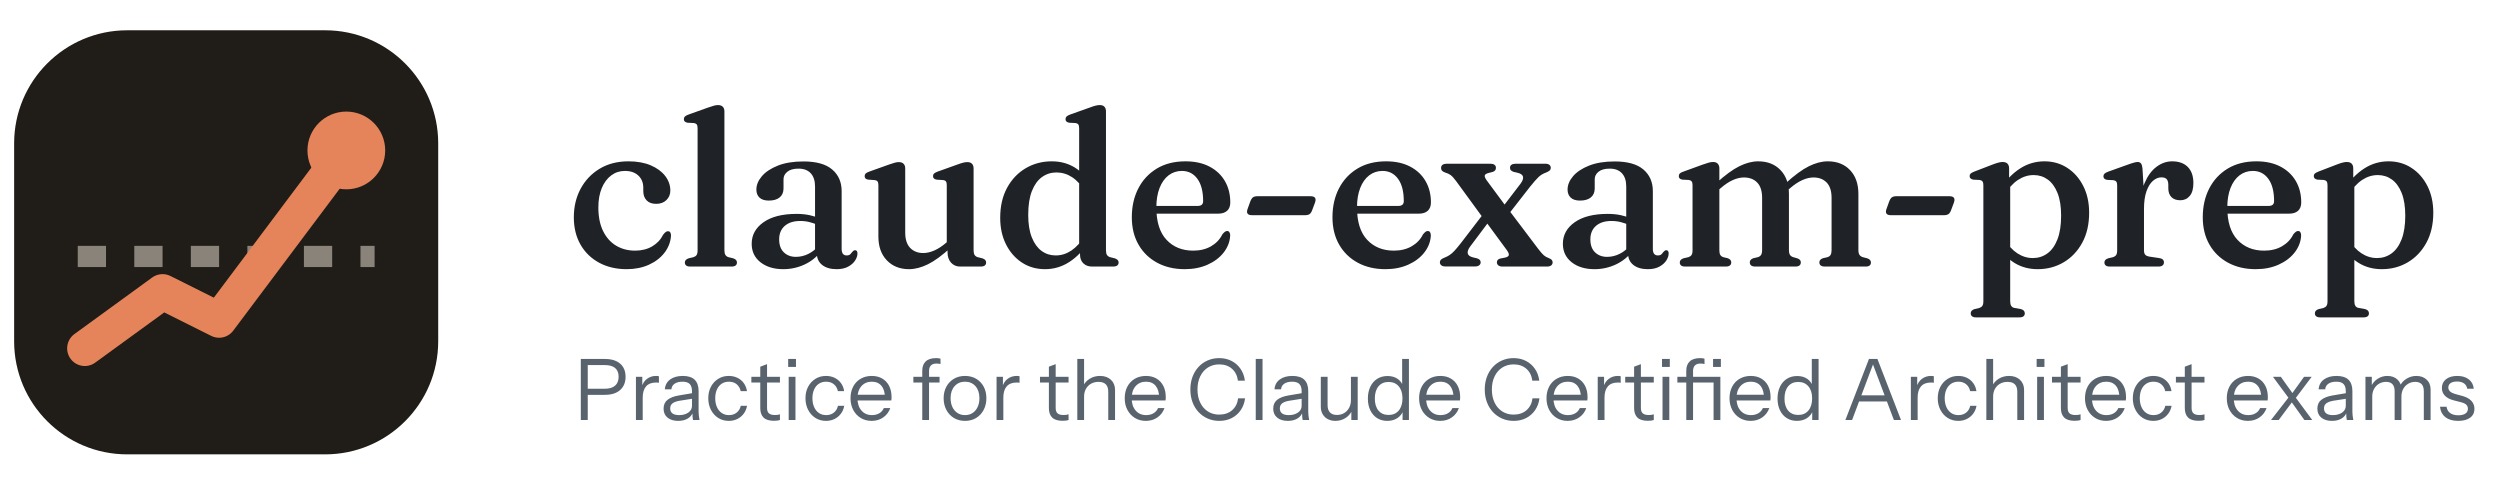
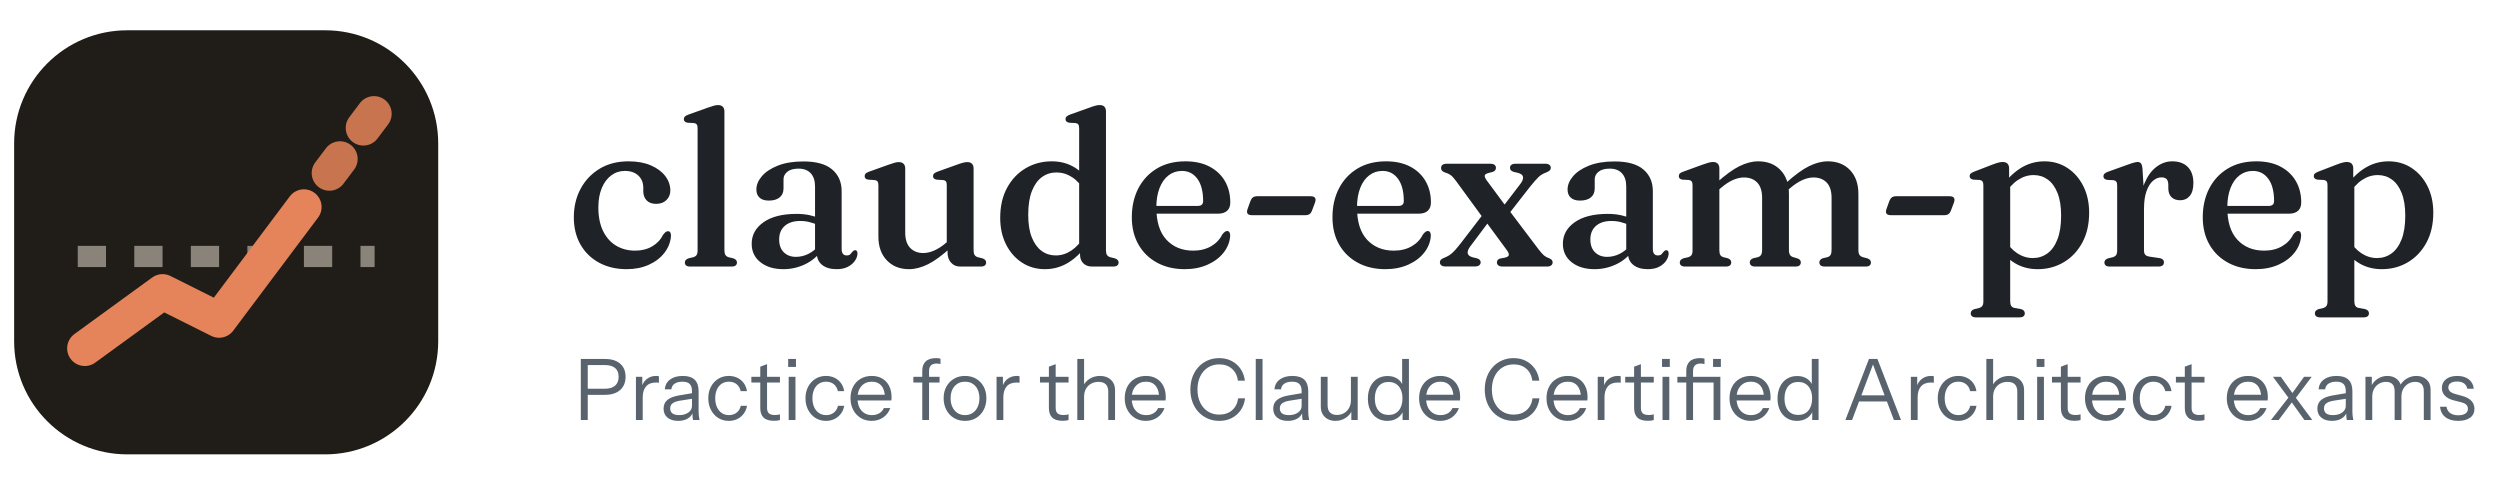
<svg xmlns="http://www.w3.org/2000/svg" width="619" height="120" viewBox="0 0 619 120" role="img" aria-label="claude-exam-prep">
  <g transform="translate(0 4) scale(1.75)">
    <rect x="2" y="2" width="60" height="60" rx="16" fill="#201C17" />
    <path d="M11 34 H53" stroke="#F2EBDF" stroke-opacity=".5" stroke-width="3" stroke-dasharray="4 4" />
-     <path d="M12 47 L23 39 L31 43 L49 19" fill="none" stroke="#E5845A" stroke-width="5" stroke-linecap="round" stroke-linejoin="round" />
-     <circle cx="49" cy="19" r="5.5" fill="#E5845A" />
+     <path d="M12 47 L23 39 L31 43 L43 27" fill="none" stroke="#E5845A" stroke-width="5" stroke-linecap="round" stroke-linejoin="round" />
+     <path d="M46.6 22.2 L53 13.7" fill="none" stroke="#E5845A" stroke-width="5" stroke-linecap="round" stroke-dasharray="2.5 5.5" stroke-opacity=".85" />
  </g>
  <path fill="#1F2328" d="M165.974 47.181Q165.974 48.585 165.015 49.53Q164.057 50.475 162.464 50.475Q160.925 50.475 160.101 49.611Q159.278 48.747 159.278 47.343V46.506Q159.278 44.616 158.049 43.468Q156.821 42.321 154.715 42.321Q152.825 42.321 151.34 43.428Q149.855 44.535 149.005 46.56Q148.154 48.585 148.154 51.366Q148.154 54.822 149.328 57.212Q150.503 59.601 152.555 60.829Q154.607 62.058 157.253 62.058Q159.683 62.058 161.492 60.992Q163.301 59.925 164.192 58.116Q164.597 57.603 164.853 57.428Q165.11 57.252 165.407 57.252Q165.812 57.252 165.988 57.603Q166.163 57.954 166.136 58.413Q165.974 60.681 164.543 62.557Q163.112 64.434 160.682 65.541Q158.252 66.648 155.147 66.648Q151.313 66.648 148.356 65.055Q145.4 63.462 143.74 60.573Q142.079 57.684 142.079 53.796Q142.079 49.881 143.753 46.749Q145.427 43.617 148.464 41.781Q151.502 39.945 155.606 39.945Q158.819 39.945 161.141 40.944Q163.463 41.943 164.719 43.59Q165.974 45.237 165.974 47.181Z M179.366 27.579V61.977Q179.366 62.76 179.623 63.138Q179.879 63.516 180.365 63.678L181.499 63.948Q182.012 64.11 182.242 64.367Q182.471 64.623 182.471 65.001Q182.471 65.46 182.147 65.73Q181.823 66.0 181.121 66.0H170.915Q170.213 66.0 169.889 65.73Q169.565 65.46 169.565 65.001Q169.565 64.623 169.808 64.367Q170.051 64.11 170.537 63.948L171.698 63.678Q172.211 63.516 172.467 63.151Q172.724 62.787 172.724 62.004V31.764Q172.724 31.116 172.522 30.832Q172.319 30.549 171.833 30.468L170.213 30.387Q169.727 30.279 169.524 30.063Q169.322 29.847 169.322 29.496Q169.322 29.118 169.565 28.861Q169.808 28.605 170.483 28.362L175.235 26.661Q176.207 26.31 176.774 26.162Q177.341 26.013 177.773 26.013Q178.556 26.013 178.961 26.431Q179.366 26.85 179.366 27.579Z M202.235 62.625V62.085L201.803 61.95V46.182Q201.803 44.049 200.737 42.901Q199.67 41.754 197.726 41.754Q195.89 41.754 194.945 42.523Q194.0 43.293 194.0 44.373V46.641Q194.0 48.099 193.041 48.882Q192.083 49.665 190.355 49.665Q188.843 49.665 188.06 48.936Q187.277 48.207 187.277 46.938Q187.277 45.237 188.627 43.644Q189.977 42.051 192.582 41.011Q195.188 39.972 198.941 39.972Q203.72 39.972 206.055 41.97Q208.391 43.968 208.391 47.316V61.653Q208.391 62.463 208.715 62.855Q209.039 63.246 209.606 63.246Q210.254 63.246 210.537 62.949Q210.821 62.652 211.037 62.355Q211.199 62.193 211.348 62.072Q211.496 61.95 211.712 61.95Q212.009 61.95 212.158 62.166Q212.306 62.382 212.306 62.76Q212.306 63.597 211.726 64.502Q211.145 65.406 209.998 66.027Q208.85 66.648 207.149 66.648Q204.881 66.648 203.558 65.595Q202.235 64.542 202.235 62.625ZM186.116 60.357Q186.116 57.09 189.046 55.025Q191.975 52.959 197.213 52.959Q199.022 52.959 200.493 53.283Q201.965 53.607 203.072 54.12L202.559 55.713Q201.533 55.281 200.466 54.998Q199.4 54.714 198.131 54.714Q195.701 54.714 194.31 55.929Q192.92 57.144 192.92 59.277Q192.92 61.356 194.081 62.477Q195.242 63.597 197.051 63.597Q198.671 63.597 200.169 62.855Q201.668 62.112 202.721 60.762L203.315 62.166Q201.749 64.299 199.251 65.474Q196.754 66.648 193.946 66.648Q190.463 66.648 188.29 64.933Q186.116 63.219 186.116 60.357Z M234.608 62.49V60.951L234.419 60.816V45.858Q234.419 45.21 234.216 44.927Q234.014 44.643 233.555 44.589L231.908 44.481Q231.449 44.4 231.233 44.184Q231.017 43.968 231.017 43.617Q231.017 43.212 231.274 42.969Q231.53 42.726 232.178 42.483L236.93 40.782Q237.875 40.431 238.456 40.282Q239.036 40.134 239.522 40.134Q240.278 40.134 240.669 40.553Q241.061 40.971 241.061 41.7V61.977Q241.061 62.76 241.317 63.138Q241.574 63.516 242.087 63.678L243.194 63.948Q243.707 64.11 243.936 64.367Q244.166 64.623 244.166 65.001Q244.166 65.46 243.842 65.73Q243.518 66.0 242.816 66.0H237.713Q236.363 66.0 235.486 65.041Q234.608 64.083 234.608 62.49ZM217.49 58.575V45.858Q217.49 45.21 217.274 44.927Q217.058 44.643 216.599 44.589L214.979 44.481Q214.493 44.4 214.291 44.184Q214.088 43.968 214.088 43.617Q214.088 43.212 214.331 42.969Q214.574 42.726 215.249 42.483L220.001 40.782Q220.973 40.431 221.54 40.282Q222.107 40.134 222.512 40.134Q223.322 40.134 223.727 40.553Q224.132 40.971 224.132 41.7V57.576Q224.132 60.114 225.361 61.383Q226.589 62.652 228.614 62.652Q229.883 62.652 231.341 62.017Q232.799 61.383 234.392 60.006L235.499 59.034L236.66 60.195L235.526 61.194Q232.232 64.218 229.762 65.433Q227.291 66.648 225.077 66.648Q221.675 66.648 219.583 64.461Q217.49 62.274 217.49 58.575Z M267.413 61.545 267.197 61.383V31.764Q267.197 31.116 266.995 30.832Q266.792 30.549 266.333 30.468L264.713 30.387Q264.227 30.279 264.024 30.063Q263.822 29.847 263.822 29.496Q263.822 29.118 264.065 28.861Q264.308 28.605 264.956 28.362L269.735 26.661Q270.653 26.31 271.233 26.162Q271.814 26.013 272.3 26.013Q273.083 26.013 273.461 26.431Q273.839 26.85 273.839 27.579V61.977Q273.839 62.76 274.096 63.138Q274.352 63.516 274.865 63.678L275.972 63.948Q276.485 64.11 276.728 64.367Q276.971 64.623 276.971 65.001Q276.971 65.46 276.634 65.73Q276.296 66.0 275.594 66.0H270.383Q269.06 66.0 268.236 65.203Q267.413 64.407 267.413 63.03ZM247.649 53.931Q247.649 49.638 249.35 46.506Q251.051 43.374 253.953 41.659Q256.856 39.945 260.42 39.945Q263.633 39.945 266.13 41.484Q268.628 43.023 270.194 45.912L268.601 47.37Q267.251 45.048 265.455 43.873Q263.66 42.699 261.581 42.699Q259.583 42.699 258.003 43.833Q256.424 44.967 255.506 47.289Q254.588 49.611 254.588 53.202Q254.588 56.55 255.479 58.778Q256.37 61.005 257.895 62.126Q259.421 63.246 261.392 63.246Q263.471 63.246 265.293 62.017Q267.116 60.789 268.628 58.332L269.681 59.79Q267.575 63.03 264.808 64.839Q262.04 66.648 258.746 66.648Q255.533 66.648 253.035 65.014Q250.538 63.381 249.093 60.519Q247.649 57.657 247.649 53.931Z M304.619 50.124Q304.619 51.474 303.836 52.19Q303.053 52.905 301.595 52.905H284.531V50.988H296.546Q297.896 50.988 297.896 49.8Q297.896 46.209 296.465 44.265Q295.034 42.321 292.631 42.321Q290.768 42.321 289.337 43.414Q287.906 44.508 287.11 46.546Q286.313 48.585 286.313 51.366Q286.313 56.685 288.824 59.371Q291.335 62.058 295.439 62.058Q297.977 62.058 299.854 60.978Q301.73 59.898 302.648 58.035Q303.053 57.549 303.31 57.373Q303.566 57.198 303.863 57.198Q304.241 57.198 304.43 57.549Q304.619 57.9 304.592 58.386Q304.457 60.627 302.986 62.517Q301.514 64.407 299.017 65.528Q296.519 66.648 293.333 66.648Q289.472 66.648 286.516 65.055Q283.559 63.462 281.899 60.573Q280.238 57.684 280.238 53.796Q280.238 49.773 281.845 46.654Q283.451 43.536 286.421 41.74Q289.391 39.945 293.522 39.945Q296.978 39.945 299.462 41.241Q301.946 42.537 303.283 44.832Q304.619 47.127 304.619 50.124Z M324.491 48.585Q326.192 48.585 325.571 50.232L324.923 51.96Q324.653 52.743 324.248 53.013Q323.843 53.283 323.141 53.283H310.019Q308.291 53.283 308.939 51.636L309.56 49.908Q309.857 49.125 310.248 48.855Q310.64 48.585 311.342 48.585Z M354.299 50.124Q354.299 51.474 353.516 52.19Q352.733 52.905 351.275 52.905H334.211V50.988H346.226Q347.576 50.988 347.576 49.8Q347.576 46.209 346.145 44.265Q344.714 42.321 342.311 42.321Q340.448 42.321 339.017 43.414Q337.586 44.508 336.789 46.546Q335.993 48.585 335.993 51.366Q335.993 56.685 338.504 59.371Q341.015 62.058 345.119 62.058Q347.657 62.058 349.534 60.978Q351.41 59.898 352.328 58.035Q352.733 57.549 352.99 57.373Q353.246 57.198 353.543 57.198Q353.921 57.198 354.11 57.549Q354.299 57.9 354.272 58.386Q354.137 60.627 352.665 62.517Q351.194 64.407 348.696 65.528Q346.199 66.648 343.013 66.648Q339.152 66.648 336.195 65.055Q333.239 63.462 331.578 60.573Q329.918 57.684 329.918 53.796Q329.918 49.773 331.524 46.654Q333.131 43.536 336.101 41.74Q339.071 39.945 343.202 39.945Q346.658 39.945 349.142 41.241Q351.626 42.537 352.962 44.832Q354.299 47.127 354.299 50.124Z M367.799 52.257 369.77 53.364 364.019 61.032Q363.263 62.058 363.411 62.746Q363.56 63.435 364.721 63.732L365.666 63.948Q366.179 64.11 366.395 64.353Q366.611 64.596 366.611 64.947Q366.611 65.406 366.246 65.69Q365.882 65.973 365.261 65.973H357.836Q357.215 65.973 356.864 65.69Q356.513 65.406 356.513 64.947Q356.513 64.569 356.756 64.312Q356.999 64.056 357.62 63.813Q358.376 63.516 358.957 63.124Q359.537 62.733 360.158 62.058Q360.779 61.383 361.67 60.249ZM368.096 44.643 373.388 51.798 373.685 52.122 380.867 61.626Q381.731 62.76 382.244 63.206Q382.757 63.651 383.459 63.894Q383.999 64.11 384.215 64.353Q384.431 64.596 384.431 64.974Q384.431 65.433 384.067 65.716Q383.702 66.0 383.081 66.0H372.011Q371.363 66.0 370.999 65.716Q370.634 65.433 370.634 64.974Q370.634 64.596 370.837 64.353Q371.039 64.11 371.498 64.002L372.497 63.813Q373.469 63.624 373.577 63.178Q373.685 62.733 373.064 61.896L367.448 54.255L367.151 53.904L360.509 44.805Q359.726 43.752 359.173 43.347Q358.619 42.942 357.836 42.726Q357.242 42.51 357.026 42.254Q356.81 41.997 356.81 41.592Q356.81 41.079 357.174 40.809Q357.539 40.539 358.16 40.539H369.041Q369.662 40.539 370.026 40.796Q370.391 41.052 370.391 41.565Q370.391 41.916 370.215 42.159Q370.04 42.402 369.608 42.564L368.636 42.807Q367.691 43.05 367.623 43.468Q367.556 43.887 368.096 44.643ZM372.821 53.958 370.85 52.851 376.466 45.507Q377.249 44.454 377.101 43.766Q376.952 43.077 375.764 42.78L374.819 42.564Q374.306 42.402 374.09 42.159Q373.874 41.916 373.874 41.565Q373.874 41.052 374.238 40.796Q374.603 40.539 375.224 40.539H382.649Q383.27 40.539 383.621 40.809Q383.972 41.079 383.972 41.565Q383.972 41.943 383.729 42.186Q383.486 42.429 382.865 42.699Q381.704 43.104 380.934 43.846Q380.165 44.589 378.815 46.263Z M403.088 62.625V62.085L402.656 61.95V46.182Q402.656 44.049 401.589 42.901Q400.523 41.754 398.579 41.754Q396.743 41.754 395.798 42.523Q394.853 43.293 394.853 44.373V46.641Q394.853 48.099 393.894 48.882Q392.936 49.665 391.208 49.665Q389.696 49.665 388.913 48.936Q388.13 48.207 388.13 46.938Q388.13 45.237 389.48 43.644Q390.83 42.051 393.435 41.011Q396.041 39.972 399.794 39.972Q404.573 39.972 406.909 41.97Q409.244 43.968 409.244 47.316V61.653Q409.244 62.463 409.568 62.855Q409.892 63.246 410.459 63.246Q411.107 63.246 411.39 62.949Q411.674 62.652 411.89 62.355Q412.052 62.193 412.2 62.072Q412.349 61.95 412.565 61.95Q412.862 61.95 413.01 62.166Q413.159 62.382 413.159 62.76Q413.159 63.597 412.578 64.502Q411.998 65.406 410.851 66.027Q409.703 66.648 408.002 66.648Q405.734 66.648 404.411 65.595Q403.088 64.542 403.088 62.625ZM386.969 60.357Q386.969 57.09 389.899 55.025Q392.828 52.959 398.066 52.959Q399.875 52.959 401.346 53.283Q402.818 53.607 403.925 54.12L403.412 55.713Q402.386 55.281 401.319 54.998Q400.253 54.714 398.984 54.714Q396.554 54.714 395.163 55.929Q393.773 57.144 393.773 59.277Q393.773 61.356 394.934 62.477Q396.095 63.597 397.904 63.597Q399.524 63.597 401.022 62.855Q402.521 62.112 403.574 60.762L404.168 62.166Q402.602 64.299 400.104 65.474Q397.607 66.648 394.799 66.648Q391.316 66.648 389.142 64.933Q386.969 63.219 386.969 60.357Z M425.714 41.673V61.977Q425.714 62.76 425.957 63.138Q426.2 63.516 426.713 63.678L427.82 63.948Q428.657 64.272 428.657 64.947Q428.657 66.0 427.28 66.0H417.263Q416.561 66.0 416.237 65.73Q415.913 65.46 415.913 65.001Q415.913 64.623 416.142 64.367Q416.372 64.11 416.858 63.948L418.046 63.678Q418.559 63.516 418.815 63.151Q419.072 62.787 419.072 62.004V45.858Q419.072 45.21 418.856 44.927Q418.64 44.643 418.181 44.562L416.561 44.481Q416.075 44.4 415.872 44.171Q415.67 43.941 415.67 43.617Q415.67 43.212 415.913 42.956Q416.156 42.699 416.831 42.483L421.583 40.755Q422.501 40.431 423.082 40.269Q423.662 40.107 424.148 40.107Q424.931 40.107 425.322 40.539Q425.714 40.971 425.714 41.673ZM424.904 47.532 423.77 46.371 424.877 45.399Q428.198 42.375 430.655 41.16Q433.112 39.945 435.326 39.945Q438.782 39.945 440.861 42.118Q442.94 44.292 442.94 48.018V61.896Q442.94 62.733 443.21 63.124Q443.48 63.516 444.02 63.678L445.046 63.975Q445.883 64.272 445.883 64.947Q445.883 66.0 444.533 66.0H434.624Q433.247 66.0 433.247 64.947Q433.247 64.272 434.084 63.948L435.245 63.678Q435.785 63.516 436.041 63.111Q436.298 62.706 436.298 61.896V48.99Q436.298 46.452 435.083 45.197Q433.868 43.941 431.789 43.941Q430.493 43.941 429.062 44.576Q427.631 45.21 426.038 46.587ZM442.13 47.532 440.969 46.371 442.103 45.399Q445.424 42.375 447.881 41.16Q450.338 39.945 452.552 39.945Q456.008 39.945 458.073 42.118Q460.139 44.292 460.139 48.018V61.896Q460.139 62.733 460.423 63.124Q460.706 63.516 461.246 63.678L462.299 63.948Q462.785 64.11 463.014 64.367Q463.244 64.623 463.244 65.001Q463.244 65.46 462.933 65.73Q462.623 66.0 461.921 66.0H451.85Q450.473 66.0 450.473 64.947Q450.473 64.272 451.31 63.948L452.471 63.678Q453.011 63.516 453.254 63.111Q453.497 62.706 453.497 61.896V48.99Q453.497 46.452 452.282 45.197Q451.067 43.941 449.015 43.941Q447.719 43.941 446.288 44.576Q444.857 45.21 443.237 46.587Z M482.684 48.585Q484.385 48.585 483.764 50.232L483.116 51.96Q482.846 52.743 482.441 53.013Q482.036 53.283 481.334 53.283H468.212Q466.484 53.283 467.132 51.636L467.753 49.908Q468.05 49.125 468.441 48.855Q468.833 48.585 469.535 48.585Z M497.453 41.673V44.832L497.723 45.399V74.559Q497.723 75.342 497.979 75.733Q498.236 76.125 498.722 76.233L500.369 76.53Q500.882 76.665 501.111 76.935Q501.341 77.205 501.341 77.583Q501.341 78.042 501.017 78.312Q500.693 78.582 499.991 78.582H489.272Q488.597 78.582 488.273 78.312Q487.949 78.042 487.949 77.583Q487.949 77.205 488.178 76.948Q488.408 76.692 488.894 76.53L490.055 76.26Q490.568 76.098 490.824 75.733Q491.081 75.369 491.081 74.586V45.858Q491.081 45.21 490.865 44.927Q490.649 44.643 490.19 44.562L488.57 44.481Q488.084 44.373 487.881 44.157Q487.679 43.941 487.679 43.59Q487.679 43.212 487.922 42.983Q488.165 42.753 488.84 42.483L493.322 40.755Q494.24 40.404 494.82 40.255Q495.401 40.107 495.833 40.107Q496.67 40.107 497.061 40.526Q497.453 40.944 497.453 41.673ZM496.292 48.261 495.239 46.803Q497.345 43.563 500.112 41.754Q502.88 39.945 506.201 39.945Q509.387 39.945 511.884 41.579Q514.382 43.212 515.826 46.074Q517.271 48.936 517.271 52.662Q517.271 56.955 515.57 60.087Q513.869 63.219 510.98 64.933Q508.091 66.648 504.527 66.648Q501.314 66.648 498.803 65.109Q496.292 63.57 494.726 60.681L496.319 59.223Q497.696 61.545 499.491 62.719Q501.287 63.894 503.339 63.894Q505.337 63.894 506.916 62.76Q508.496 61.626 509.414 59.29Q510.332 56.955 510.332 53.391Q510.332 50.016 509.441 47.788Q508.55 45.561 507.024 44.454Q505.499 43.347 503.528 43.347Q501.476 43.347 499.64 44.562Q497.804 45.777 496.292 48.261Z M529.88 51.798Q529.88 47.937 531.014 45.291Q532.148 42.645 533.957 41.295Q535.766 39.945 537.818 39.945Q540.329 39.945 541.706 41.349Q543.083 42.753 543.083 45.318Q543.083 47.451 542.178 48.517Q541.274 49.584 539.843 49.584Q538.412 49.584 537.643 48.801Q536.873 48.018 536.873 46.614V45.669Q536.846 44.778 536.455 44.346Q536.063 43.914 535.145 43.914Q534.065 43.914 533.08 44.764Q532.094 45.615 531.473 47.343Q530.852 49.071 530.852 51.744ZM530.474 41.673 530.852 47.91V61.977Q530.852 62.706 531.149 63.057Q531.446 63.408 532.229 63.543L534.605 63.894Q535.199 63.975 535.496 64.245Q535.793 64.515 535.793 64.974Q535.793 65.46 535.442 65.73Q535.091 66.0 534.416 66.0H522.401Q521.699 66.0 521.375 65.73Q521.051 65.46 521.051 65.001Q521.051 64.623 521.281 64.367Q521.51 64.11 522.023 63.948L523.184 63.678Q523.697 63.516 523.954 63.151Q524.21 62.787 524.21 62.004V45.912Q524.21 45.264 523.994 44.98Q523.778 44.697 523.319 44.616L521.699 44.535Q521.213 44.427 521.01 44.211Q520.808 43.995 520.808 43.644Q520.808 43.266 521.064 43.01Q521.321 42.753 521.969 42.51L526.64 40.836Q527.828 40.404 528.395 40.255Q528.962 40.107 529.286 40.107Q529.826 40.107 530.11 40.471Q530.393 40.836 530.474 41.673Z M569.786 50.124Q569.786 51.474 569.003 52.19Q568.22 52.905 566.762 52.905H549.698V50.988H561.713Q563.063 50.988 563.063 49.8Q563.063 46.209 561.632 44.265Q560.201 42.321 557.798 42.321Q555.935 42.321 554.504 43.414Q553.073 44.508 552.277 46.546Q551.48 48.585 551.48 51.366Q551.48 56.685 553.991 59.371Q556.502 62.058 560.606 62.058Q563.144 62.058 565.021 60.978Q566.897 59.898 567.815 58.035Q568.22 57.549 568.476 57.373Q568.733 57.198 569.03 57.198Q569.408 57.198 569.597 57.549Q569.786 57.9 569.759 58.386Q569.624 60.627 568.153 62.517Q566.681 64.407 564.184 65.528Q561.686 66.648 558.5 66.648Q554.639 66.648 551.683 65.055Q548.726 63.462 547.066 60.573Q545.405 57.684 545.405 53.796Q545.405 49.773 547.012 46.654Q548.618 43.536 551.588 41.74Q554.558 39.945 558.689 39.945Q562.145 39.945 564.629 41.241Q567.113 42.537 568.45 44.832Q569.786 47.127 569.786 50.124Z M582.665 41.673V44.832L582.935 45.399V74.559Q582.935 75.342 583.191 75.733Q583.448 76.125 583.934 76.233L585.581 76.53Q586.094 76.665 586.323 76.935Q586.553 77.205 586.553 77.583Q586.553 78.042 586.229 78.312Q585.905 78.582 585.203 78.582H574.484Q573.809 78.582 573.485 78.312Q573.161 78.042 573.161 77.583Q573.161 77.205 573.39 76.948Q573.62 76.692 574.106 76.53L575.267 76.26Q575.78 76.098 576.036 75.733Q576.293 75.369 576.293 74.586V45.858Q576.293 45.21 576.077 44.927Q575.861 44.643 575.402 44.562L573.782 44.481Q573.296 44.373 573.093 44.157Q572.891 43.941 572.891 43.59Q572.891 43.212 573.134 42.983Q573.377 42.753 574.052 42.483L578.534 40.755Q579.452 40.404 580.033 40.255Q580.613 40.107 581.045 40.107Q581.882 40.107 582.274 40.526Q582.665 40.944 582.665 41.673ZM581.504 48.261 580.451 46.803Q582.557 43.563 585.324 41.754Q588.092 39.945 591.413 39.945Q594.599 39.945 597.096 41.579Q599.594 43.212 601.038 46.074Q602.483 48.936 602.483 52.662Q602.483 56.955 600.782 60.087Q599.081 63.219 596.192 64.933Q593.303 66.648 589.739 66.648Q586.526 66.648 584.015 65.109Q581.504 63.57 579.938 60.681L581.531 59.223Q582.908 61.545 584.703 62.719Q586.499 63.894 588.551 63.894Q590.549 63.894 592.129 62.76Q593.708 61.626 594.626 59.29Q595.544 56.955 595.544 53.391Q595.544 50.016 594.653 47.788Q593.762 45.561 592.236 44.454Q590.711 43.347 588.74 43.347Q586.688 43.347 584.852 44.562Q583.016 45.777 581.504 48.261Z" />
  <path fill="#59636E" d="M143.806 104.0V88.88H149.812Q151.429 88.88 152.563 89.405Q153.697 89.93 154.296 90.917Q154.894 91.904 154.894 93.29Q154.894 94.676 154.296 95.673Q153.697 96.671 152.563 97.217Q151.429 97.763 149.812 97.763H145.066V96.251H149.749Q151.429 96.251 152.3 95.484Q153.172 94.718 153.172 93.29Q153.172 91.862 152.311 91.127Q151.45 90.392 149.749 90.392H145.528V104.0Z M157.456 104.0V93.29H159.031V96.02H159.136V104.0ZM159.136 98.414 158.863 95.873Q159.241 94.508 160.207 93.794Q161.173 93.08 162.433 93.08Q162.958 93.08 163.147 93.164V94.781Q163.042 94.739 162.853 94.728Q162.664 94.718 162.391 94.718Q160.795 94.718 159.966 95.674Q159.136 96.629 159.136 98.414Z M171.589 104.0Q171.505 103.643 171.474 103.181Q171.442 102.719 171.442 102.005H171.337V96.881Q171.337 95.663 170.781 95.085Q170.224 94.508 168.985 94.508Q167.767 94.508 167.043 95.001Q166.318 95.495 166.234 96.398H164.617Q164.722 94.844 165.919 93.962Q167.116 93.08 169.048 93.08Q171.043 93.08 172.009 94.025Q172.975 94.97 172.975 96.86V102.005Q172.975 102.467 173.038 102.96Q173.101 103.454 173.206 104.0ZM167.914 104.21Q166.255 104.21 165.279 103.401Q164.302 102.593 164.302 101.186Q164.302 99.779 165.268 99.002Q166.234 98.225 168.082 97.91L171.82 97.28V98.666L168.334 99.212Q167.158 99.401 166.549 99.842Q165.94 100.283 165.94 101.123Q165.94 101.942 166.497 102.362Q167.053 102.782 168.145 102.782Q169.552 102.782 170.445 102.142Q171.337 101.501 171.337 100.472L171.61 101.963Q171.274 103.034 170.298 103.622Q169.321 104.21 167.914 104.21Z M180.451 104.21Q178.981 104.21 177.837 103.486Q176.692 102.761 176.031 101.49Q175.369 100.22 175.369 98.603Q175.369 96.986 176.031 95.747Q176.692 94.508 177.837 93.794Q178.981 93.08 180.43 93.08Q181.627 93.08 182.583 93.542Q183.538 94.004 184.157 94.855Q184.777 95.705 184.945 96.839H183.391Q183.181 95.81 182.425 95.159Q181.669 94.508 180.472 94.508Q179.443 94.508 178.687 95.012Q177.931 95.516 177.511 96.44Q177.091 97.364 177.091 98.603Q177.091 99.842 177.511 100.787Q177.931 101.732 178.697 102.257Q179.464 102.782 180.493 102.782Q181.648 102.782 182.425 102.142Q183.202 101.501 183.412 100.472H184.966Q184.777 101.585 184.137 102.435Q183.496 103.286 182.551 103.748Q181.606 104.21 180.451 104.21Z M191.644 104.189Q189.859 104.189 189.05 103.38Q188.242 102.572 188.242 101.039V90.791L189.922 90.161V101.018Q189.922 101.921 190.384 102.341Q190.846 102.761 191.896 102.761Q192.316 102.761 192.62 102.709Q192.925 102.656 193.114 102.572V104.0Q192.904 104.084 192.516 104.136Q192.127 104.189 191.644 104.189ZM186.037 94.718V93.29H193.114V94.718Z M195.277 104.0V93.29H196.957V104.0ZM195.151 90.854V88.88H197.083V90.854Z M204.517 104.21Q203.047 104.21 201.903 103.486Q200.758 102.761 200.096 101.49Q199.435 100.22 199.435 98.603Q199.435 96.986 200.096 95.747Q200.758 94.508 201.903 93.794Q203.047 93.08 204.496 93.08Q205.693 93.08 206.649 93.542Q207.604 94.004 208.224 94.855Q208.843 95.705 209.011 96.839H207.457Q207.247 95.81 206.491 95.159Q205.735 94.508 204.538 94.508Q203.509 94.508 202.753 95.012Q201.997 95.516 201.577 96.44Q201.157 97.364 201.157 98.603Q201.157 99.842 201.577 100.787Q201.997 101.732 202.763 102.257Q203.53 102.782 204.559 102.782Q205.714 102.782 206.491 102.142Q207.268 101.501 207.478 100.472H209.032Q208.843 101.585 208.202 102.435Q207.562 103.286 206.617 103.748Q205.672 104.21 204.517 104.21Z M215.815 104.21Q214.282 104.21 213.106 103.486Q211.93 102.761 211.258 101.501Q210.586 100.241 210.586 98.603Q210.586 96.965 211.248 95.715Q211.909 94.466 213.106 93.773Q214.303 93.08 215.857 93.08Q217.348 93.08 218.451 93.731Q219.553 94.382 220.151 95.558Q220.75 96.734 220.75 98.33Q220.75 98.54 220.74 98.729Q220.729 98.918 220.687 99.149H211.846V97.742H219.658L219.112 98.519Q219.112 96.587 218.262 95.547Q217.411 94.508 215.857 94.508Q214.261 94.508 213.285 95.611Q212.308 96.713 212.308 98.582Q212.308 100.493 213.285 101.637Q214.261 102.782 215.899 102.782Q216.928 102.782 217.705 102.331Q218.482 101.879 218.839 101.039H220.435Q219.91 102.509 218.682 103.359Q217.453 104.21 215.815 104.21Z M228.352 104.0V91.778Q228.352 90.308 229.203 89.489Q230.053 88.67 231.796 88.67Q232.216 88.67 232.458 88.712Q232.699 88.754 232.867 88.817V90.14Q232.72 90.098 232.458 90.056Q232.195 90.014 231.901 90.014Q230.935 90.014 230.484 90.497Q230.032 90.98 230.032 91.862V104.0ZM226.147 94.718V93.29H232.636V94.718Z M238.936 104.21Q237.361 104.21 236.164 103.475Q234.967 102.74 234.305 101.469Q233.644 100.199 233.644 98.603Q233.644 96.986 234.316 95.747Q234.988 94.508 236.174 93.794Q237.361 93.08 238.936 93.08Q240.532 93.08 241.719 93.794Q242.905 94.508 243.567 95.747Q244.228 96.986 244.228 98.603Q244.228 100.199 243.567 101.469Q242.905 102.74 241.719 103.475Q240.532 104.21 238.936 104.21ZM238.936 102.782Q240.028 102.782 240.826 102.246Q241.624 101.711 242.065 100.766Q242.506 99.821 242.506 98.582Q242.506 96.734 241.529 95.621Q240.553 94.508 238.936 94.508Q237.34 94.508 236.353 95.621Q235.366 96.734 235.366 98.582Q235.366 99.821 235.807 100.766Q236.248 101.711 237.056 102.246Q237.865 102.782 238.936 102.782Z M246.748 104.0V93.29H248.323V96.02H248.428V104.0ZM248.428 98.414 248.155 95.873Q248.533 94.508 249.499 93.794Q250.465 93.08 251.725 93.08Q252.25 93.08 252.439 93.164V94.781Q252.334 94.739 252.145 94.728Q251.956 94.718 251.683 94.718Q250.087 94.718 249.258 95.674Q248.428 96.629 248.428 98.414Z M263.107 104.189Q261.322 104.189 260.514 103.38Q259.705 102.572 259.705 101.039V90.791L261.385 90.161V101.018Q261.385 101.921 261.847 102.341Q262.309 102.761 263.359 102.761Q263.779 102.761 264.084 102.709Q264.388 102.656 264.577 102.572V104.0Q264.367 104.084 263.979 104.136Q263.59 104.189 263.107 104.189ZM257.5 94.718V93.29H264.577V94.718Z M266.74 104.0V88.88H268.42V104.0ZM274.405 104.0V96.986Q274.405 95.768 273.796 95.159Q273.187 94.55 271.99 94.55Q270.94 94.55 270.131 95.012Q269.323 95.474 268.871 96.293Q268.42 97.112 268.42 98.204L268.147 95.663Q268.693 94.466 269.817 93.773Q270.94 93.08 272.368 93.08Q274.048 93.08 275.067 94.035Q276.085 94.991 276.085 96.545V104.0Z M283.708 104.21Q282.175 104.21 280.999 103.486Q279.823 102.761 279.151 101.501Q278.479 100.241 278.479 98.603Q278.479 96.965 279.14 95.715Q279.802 94.466 280.999 93.773Q282.196 93.08 283.75 93.08Q285.241 93.08 286.344 93.731Q287.446 94.382 288.045 95.558Q288.643 96.734 288.643 98.33Q288.643 98.54 288.633 98.729Q288.622 98.918 288.58 99.149H279.739V97.742H287.551L287.005 98.519Q287.005 96.587 286.154 95.547Q285.304 94.508 283.75 94.508Q282.154 94.508 281.178 95.611Q280.201 96.713 280.201 98.582Q280.201 100.493 281.178 101.637Q282.154 102.782 283.792 102.782Q284.821 102.782 285.598 102.331Q286.375 101.879 286.732 101.039H288.328Q287.803 102.509 286.575 103.359Q285.346 104.21 283.708 104.21Z M301.894 104.21Q300.34 104.21 299.027 103.632Q297.715 103.055 296.749 102.016Q295.783 100.976 295.258 99.559Q294.733 98.141 294.733 96.44Q294.733 94.739 295.258 93.322Q295.783 91.904 296.739 90.864Q297.694 89.825 299.007 89.248Q300.319 88.67 301.873 88.67Q303.574 88.67 304.928 89.363Q306.283 90.056 307.154 91.316Q308.026 92.576 308.236 94.256H306.514Q306.262 92.387 305.034 91.305Q303.805 90.224 301.894 90.224Q300.277 90.224 299.059 91.012Q297.841 91.799 297.169 93.196Q296.497 94.592 296.497 96.44Q296.497 98.288 297.169 99.684Q297.841 101.081 299.059 101.869Q300.277 102.656 301.873 102.656Q303.826 102.656 305.076 101.564Q306.325 100.472 306.556 98.624H308.278Q308.068 100.304 307.197 101.564Q306.325 102.824 304.971 103.517Q303.616 104.21 301.894 104.21Z M310.924 104.0V88.88H312.604V104.0Z M322.537 104.0Q322.453 103.643 322.421 103.181Q322.39 102.719 322.39 102.005H322.285V96.881Q322.285 95.663 321.728 95.085Q321.172 94.508 319.933 94.508Q318.715 94.508 317.99 95.001Q317.266 95.495 317.182 96.398H315.565Q315.67 94.844 316.867 93.962Q318.064 93.08 319.996 93.08Q321.991 93.08 322.957 94.025Q323.923 94.97 323.923 96.86V102.005Q323.923 102.467 323.986 102.96Q324.049 103.454 324.154 104.0ZM318.862 104.21Q317.203 104.21 316.226 103.401Q315.25 102.593 315.25 101.186Q315.25 99.779 316.216 99.002Q317.182 98.225 319.03 97.91L322.768 97.28V98.666L319.282 99.212Q318.106 99.401 317.497 99.842Q316.888 100.283 316.888 101.123Q316.888 101.942 317.444 102.362Q318.001 102.782 319.093 102.782Q320.5 102.782 321.392 102.142Q322.285 101.501 322.285 100.472L322.558 101.963Q322.222 103.034 321.245 103.622Q320.269 104.21 318.862 104.21Z M330.643 104.21Q329.593 104.21 328.774 103.779Q327.955 103.349 327.493 102.561Q327.031 101.774 327.031 100.745V93.29H328.711V100.304Q328.711 101.522 329.309 102.131Q329.908 102.74 331.021 102.74Q332.029 102.74 332.806 102.278Q333.583 101.816 334.034 100.987Q334.486 100.157 334.486 99.086L334.759 101.627Q334.234 102.824 333.121 103.517Q332.008 104.21 330.643 104.21ZM334.591 104.0V101.48H334.486V93.29H336.166V104.0Z M347.275 104.0V101.501L347.485 101.564Q347.086 102.782 346.025 103.496Q344.965 104.21 343.495 104.21Q342.046 104.21 340.964 103.517Q339.883 102.824 339.284 101.585Q338.686 100.346 338.686 98.687Q338.686 97.007 339.295 95.747Q339.904 94.487 340.996 93.794Q342.088 93.101 343.558 93.101Q345.07 93.101 346.099 93.836Q347.128 94.571 347.506 95.915L347.17 95.957V88.88H348.85V104.0ZM343.81 102.74Q345.427 102.74 346.34 101.637Q347.254 100.535 347.254 98.624Q347.254 96.755 346.33 95.663Q345.406 94.571 343.81 94.571Q342.214 94.571 341.311 95.663Q340.408 96.755 340.408 98.687Q340.408 100.577 341.311 101.659Q342.214 102.74 343.81 102.74Z M356.599 104.21Q355.066 104.21 353.89 103.486Q352.714 102.761 352.042 101.501Q351.37 100.241 351.37 98.603Q351.37 96.965 352.031 95.715Q352.693 94.466 353.89 93.773Q355.087 93.08 356.641 93.08Q358.132 93.08 359.234 93.731Q360.337 94.382 360.935 95.558Q361.534 96.734 361.534 98.33Q361.534 98.54 361.524 98.729Q361.513 98.918 361.471 99.149H352.63V97.742H360.442L359.896 98.519Q359.896 96.587 359.045 95.547Q358.195 94.508 356.641 94.508Q355.045 94.508 354.068 95.611Q353.092 96.713 353.092 98.582Q353.092 100.493 354.068 101.637Q355.045 102.782 356.683 102.782Q357.712 102.782 358.489 102.331Q359.266 101.879 359.623 101.039H361.219Q360.694 102.509 359.465 103.359Q358.237 104.21 356.599 104.21Z M374.785 104.21Q373.231 104.21 371.918 103.632Q370.606 103.055 369.64 102.016Q368.674 100.976 368.149 99.559Q367.624 98.141 367.624 96.44Q367.624 94.739 368.149 93.322Q368.674 91.904 369.63 90.864Q370.585 89.825 371.898 89.248Q373.21 88.67 374.764 88.67Q376.465 88.67 377.82 89.363Q379.174 90.056 380.046 91.316Q380.917 92.576 381.127 94.256H379.405Q379.153 92.387 377.925 91.305Q376.696 90.224 374.785 90.224Q373.168 90.224 371.95 91.012Q370.732 91.799 370.06 93.196Q369.388 94.592 369.388 96.44Q369.388 98.288 370.06 99.684Q370.732 101.081 371.95 101.869Q373.168 102.656 374.764 102.656Q376.717 102.656 377.966 101.564Q379.216 100.472 379.447 98.624H381.169Q380.959 100.304 380.087 101.564Q379.216 102.824 377.861 103.517Q376.507 104.21 374.785 104.21Z M388.141 104.21Q386.608 104.21 385.432 103.486Q384.256 102.761 383.584 101.501Q382.912 100.241 382.912 98.603Q382.912 96.965 383.573 95.715Q384.235 94.466 385.432 93.773Q386.629 93.08 388.183 93.08Q389.674 93.08 390.776 93.731Q391.879 94.382 392.478 95.558Q393.076 96.734 393.076 98.33Q393.076 98.54 393.066 98.729Q393.055 98.918 393.013 99.149H384.172V97.742H391.984L391.438 98.519Q391.438 96.587 390.587 95.547Q389.737 94.508 388.183 94.508Q386.587 94.508 385.611 95.611Q384.634 96.713 384.634 98.582Q384.634 100.493 385.611 101.637Q386.587 102.782 388.225 102.782Q389.254 102.782 390.031 102.331Q390.808 101.879 391.165 101.039H392.761Q392.236 102.509 391.007 103.359Q389.779 104.21 388.141 104.21Z M395.596 104.0V93.29H397.171V96.02H397.276V104.0ZM397.276 98.414 397.003 95.873Q397.381 94.508 398.347 93.794Q399.313 93.08 400.573 93.08Q401.098 93.08 401.287 93.164V94.781Q401.182 94.739 400.993 94.728Q400.804 94.718 400.531 94.718Q398.935 94.718 398.106 95.674Q397.276 96.629 397.276 98.414Z M408.007 104.189Q406.222 104.189 405.413 103.38Q404.605 102.572 404.605 101.039V90.791L406.285 90.161V101.018Q406.285 101.921 406.747 102.341Q407.209 102.761 408.259 102.761Q408.679 102.761 408.984 102.709Q409.288 102.656 409.477 102.572V104.0Q409.267 104.084 408.879 104.136Q408.49 104.189 408.007 104.189ZM402.4 94.718V93.29H409.477V94.718Z M411.64 104.0V93.29H413.32V104.0ZM411.514 90.854V88.88H413.446V90.854Z M417.52 104.0V91.778Q417.52 90.308 418.37 89.489Q419.221 88.67 420.964 88.67Q421.384 88.67 421.625 88.712Q421.867 88.754 422.035 88.817V90.14Q421.888 90.098 421.625 90.056Q421.363 90.014 421.069 90.014Q420.103 90.014 419.652 90.497Q419.2 90.98 419.2 91.862V104.0ZM424.282 104.0V93.29H425.962V104.0ZM415.315 94.718V93.29H425.227V94.718ZM424.156 90.854V88.88H426.088V90.854Z M433.459 104.21Q431.926 104.21 430.75 103.486Q429.574 102.761 428.902 101.501Q428.23 100.241 428.23 98.603Q428.23 96.965 428.892 95.715Q429.553 94.466 430.75 93.773Q431.947 93.08 433.501 93.08Q434.992 93.08 436.095 93.731Q437.197 94.382 437.796 95.558Q438.394 96.734 438.394 98.33Q438.394 98.54 438.384 98.729Q438.373 98.918 438.331 99.149H429.49V97.742H437.302L436.756 98.519Q436.756 96.587 435.906 95.547Q435.055 94.508 433.501 94.508Q431.905 94.508 430.929 95.611Q429.952 96.713 429.952 98.582Q429.952 100.493 430.929 101.637Q431.905 102.782 433.543 102.782Q434.572 102.782 435.349 102.331Q436.126 101.879 436.483 101.039H438.079Q437.554 102.509 436.326 103.359Q435.097 104.21 433.459 104.21Z M448.705 104.0V101.501L448.915 101.564Q448.516 102.782 447.456 103.496Q446.395 104.21 444.925 104.21Q443.476 104.21 442.395 103.517Q441.313 102.824 440.715 101.585Q440.116 100.346 440.116 98.687Q440.116 97.007 440.725 95.747Q441.334 94.487 442.426 93.794Q443.518 93.101 444.988 93.101Q446.5 93.101 447.529 93.836Q448.558 94.571 448.936 95.915L448.6 95.957V88.88H450.28V104.0ZM445.24 102.74Q446.857 102.74 447.771 101.637Q448.684 100.535 448.684 98.624Q448.684 96.755 447.76 95.663Q446.836 94.571 445.24 94.571Q443.644 94.571 442.741 95.663Q441.838 96.755 441.838 98.687Q441.838 100.577 442.741 101.659Q443.644 102.74 445.24 102.74Z M456.916 104.0 462.754 88.88H464.266L458.575 104.0ZM468.928 104.0 463.237 88.88H464.854L470.692 104.0ZM459.814 97.889H467.71V99.401H459.814Z M473.128 104.0V93.29H474.703V96.02H474.808V104.0ZM474.808 98.414 474.535 95.873Q474.913 94.508 475.879 93.794Q476.845 93.08 478.105 93.08Q478.63 93.08 478.819 93.164V94.781Q478.714 94.739 478.525 94.728Q478.336 94.718 478.063 94.718Q476.467 94.718 475.638 95.674Q474.808 96.629 474.808 98.414Z M484.867 104.21Q483.397 104.21 482.252 103.486Q481.108 102.761 480.447 101.49Q479.785 100.22 479.785 98.603Q479.785 96.986 480.447 95.747Q481.108 94.508 482.252 93.794Q483.397 93.08 484.846 93.08Q486.043 93.08 486.999 93.542Q487.954 94.004 488.573 94.855Q489.193 95.705 489.361 96.839H487.807Q487.597 95.81 486.841 95.159Q486.085 94.508 484.888 94.508Q483.859 94.508 483.103 95.012Q482.347 95.516 481.927 96.44Q481.507 97.364 481.507 98.603Q481.507 99.842 481.927 100.787Q482.347 101.732 483.113 102.257Q483.88 102.782 484.909 102.782Q486.064 102.782 486.841 102.142Q487.618 101.501 487.828 100.472H489.382Q489.193 101.585 488.553 102.435Q487.912 103.286 486.967 103.748Q486.022 104.21 484.867 104.21Z M491.818 104.0V88.88H493.498V104.0ZM499.483 104.0V96.986Q499.483 95.768 498.874 95.159Q498.265 94.55 497.068 94.55Q496.018 94.55 495.21 95.012Q494.401 95.474 493.95 96.293Q493.498 97.112 493.498 98.204L493.225 95.663Q493.771 94.466 494.894 93.773Q496.018 93.08 497.446 93.08Q499.126 93.08 500.144 94.035Q501.163 94.991 501.163 96.545V104.0Z M504.397 104.0V93.29H506.077V104.0ZM504.271 90.854V88.88H506.203V90.854Z M513.679 104.189Q511.894 104.189 511.086 103.38Q510.277 102.572 510.277 101.039V90.791L511.957 90.161V101.018Q511.957 101.921 512.419 102.341Q512.881 102.761 513.931 102.761Q514.351 102.761 514.656 102.709Q514.96 102.656 515.149 102.572V104.0Q514.939 104.084 514.551 104.136Q514.162 104.189 513.679 104.189ZM508.072 94.718V93.29H515.149V94.718Z M521.47 104.21Q519.937 104.21 518.761 103.486Q517.585 102.761 516.913 101.501Q516.241 100.241 516.241 98.603Q516.241 96.965 516.903 95.715Q517.564 94.466 518.761 93.773Q519.958 93.08 521.512 93.08Q523.003 93.08 524.106 93.731Q525.208 94.382 525.807 95.558Q526.405 96.734 526.405 98.33Q526.405 98.54 526.395 98.729Q526.384 98.918 526.342 99.149H517.501V97.742H525.313L524.767 98.519Q524.767 96.587 523.917 95.547Q523.066 94.508 521.512 94.508Q519.916 94.508 518.94 95.611Q517.963 96.713 517.963 98.582Q517.963 100.493 518.94 101.637Q519.916 102.782 521.554 102.782Q522.583 102.782 523.36 102.331Q524.137 101.879 524.494 101.039H526.09Q525.565 102.509 524.337 103.359Q523.108 104.21 521.47 104.21Z M533.167 104.21Q531.697 104.21 530.553 103.486Q529.408 102.761 528.746 101.49Q528.085 100.22 528.085 98.603Q528.085 96.986 528.746 95.747Q529.408 94.508 530.553 93.794Q531.697 93.08 533.146 93.08Q534.343 93.08 535.298 93.542Q536.254 94.004 536.874 94.855Q537.493 95.705 537.661 96.839H536.107Q535.897 95.81 535.141 95.159Q534.385 94.508 533.188 94.508Q532.159 94.508 531.403 95.012Q530.647 95.516 530.227 96.44Q529.807 97.364 529.807 98.603Q529.807 99.842 530.227 100.787Q530.647 101.732 531.413 102.257Q532.18 102.782 533.209 102.782Q534.364 102.782 535.141 102.142Q535.918 101.501 536.128 100.472H537.682Q537.493 101.585 536.852 102.435Q536.212 103.286 535.267 103.748Q534.322 104.21 533.167 104.21Z M544.36 104.189Q542.575 104.189 541.766 103.38Q540.958 102.572 540.958 101.039V90.791L542.638 90.161V101.018Q542.638 101.921 543.1 102.341Q543.562 102.761 544.612 102.761Q545.032 102.761 545.336 102.709Q545.641 102.656 545.83 102.572V104.0Q545.62 104.084 545.231 104.136Q544.843 104.189 544.36 104.189ZM538.753 94.718V93.29H545.83V94.718Z M556.582 104.21Q555.049 104.21 553.873 103.486Q552.697 102.761 552.025 101.501Q551.353 100.241 551.353 98.603Q551.353 96.965 552.014 95.715Q552.676 94.466 553.873 93.773Q555.07 93.08 556.624 93.08Q558.115 93.08 559.217 93.731Q560.32 94.382 560.918 95.558Q561.517 96.734 561.517 98.33Q561.517 98.54 561.506 98.729Q561.496 98.918 561.454 99.149H552.613V97.742H560.425L559.879 98.519Q559.879 96.587 559.029 95.547Q558.178 94.508 556.624 94.508Q555.028 94.508 554.052 95.611Q553.075 96.713 553.075 98.582Q553.075 100.493 554.052 101.637Q555.028 102.782 556.666 102.782Q557.695 102.782 558.472 102.331Q559.249 101.879 559.606 101.039H561.202Q560.677 102.509 559.448 103.359Q558.22 104.21 556.582 104.21Z M570.568 104.0 567.019 99.023 562.777 93.29H564.73L568.006 97.889L572.521 104.0ZM567.124 97.973 570.484 93.29H572.374L568.006 99.107ZM567.838 99.128 564.205 104.0H562.294L567.019 97.931Z M581.068 104.0Q580.984 103.643 580.953 103.181Q580.921 102.719 580.921 102.005H580.816V96.881Q580.816 95.663 580.26 95.085Q579.703 94.508 578.464 94.508Q577.246 94.508 576.522 95.001Q575.797 95.495 575.713 96.398H574.096Q574.201 94.844 575.398 93.962Q576.595 93.08 578.527 93.08Q580.522 93.08 581.488 94.025Q582.454 94.97 582.454 96.86V102.005Q582.454 102.467 582.517 102.96Q582.58 103.454 582.685 104.0ZM577.393 104.21Q575.734 104.21 574.758 103.401Q573.781 102.593 573.781 101.186Q573.781 99.779 574.747 99.002Q575.713 98.225 577.561 97.91L581.299 97.28V98.666L577.813 99.212Q576.637 99.401 576.028 99.842Q575.419 100.283 575.419 101.123Q575.419 101.942 575.976 102.362Q576.532 102.782 577.624 102.782Q579.031 102.782 579.924 102.142Q580.816 101.501 580.816 100.472L581.089 101.963Q580.753 103.034 579.777 103.622Q578.8 104.21 577.393 104.21Z M585.688 104.0V93.29H587.263V95.81H587.368V104.0ZM592.912 104.0V96.902Q592.912 95.684 592.366 95.117Q591.82 94.55 590.791 94.55Q589.825 94.55 589.048 95.012Q588.271 95.474 587.82 96.293Q587.368 97.112 587.368 98.204L587.095 95.663Q587.641 94.466 588.733 93.773Q589.825 93.08 591.106 93.08Q592.66 93.08 593.626 93.993Q594.592 94.907 594.592 96.461V104.0ZM600.136 104.0V96.902Q600.136 95.684 599.59 95.117Q599.044 94.55 598.015 94.55Q597.049 94.55 596.272 95.012Q595.495 95.474 595.043 96.293Q594.592 97.112 594.592 98.204L594.172 95.663Q594.718 94.466 595.852 93.773Q596.986 93.08 598.288 93.08Q599.842 93.08 600.829 93.993Q601.816 94.907 601.816 96.461V104.0Z M608.641 104.21Q606.667 104.21 605.491 103.296Q604.315 102.383 604.147 100.703H605.764Q605.911 101.732 606.667 102.278Q607.423 102.824 608.683 102.824Q609.796 102.824 610.426 102.404Q611.056 101.984 611.056 101.207Q611.056 100.661 610.699 100.251Q610.342 99.842 609.271 99.569L607.549 99.128Q606.079 98.75 605.344 97.963Q604.609 97.175 604.609 96.083Q604.609 94.697 605.638 93.888Q606.667 93.08 608.431 93.08Q610.174 93.08 611.266 93.92Q612.358 94.76 612.505 96.251H610.888Q610.741 95.39 610.09 94.928Q609.439 94.466 608.368 94.466Q607.339 94.466 606.772 94.855Q606.205 95.243 606.205 95.957Q606.205 96.503 606.614 96.902Q607.024 97.301 607.99 97.574L609.67 98.036Q611.161 98.435 611.917 99.254Q612.673 100.073 612.673 101.228Q612.673 102.635 611.602 103.422Q610.531 104.21 608.641 104.21Z" />
</svg>
